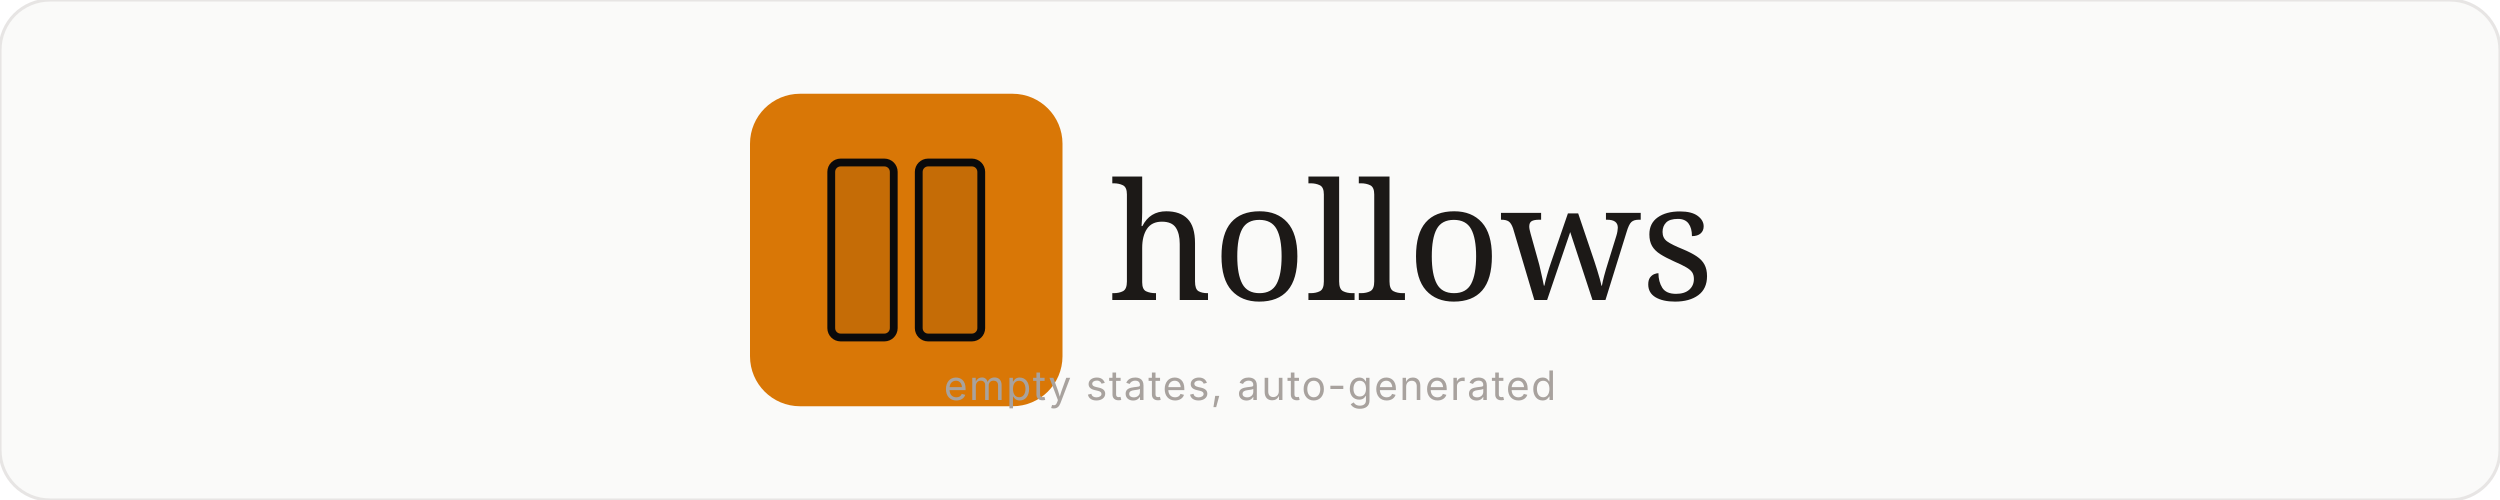
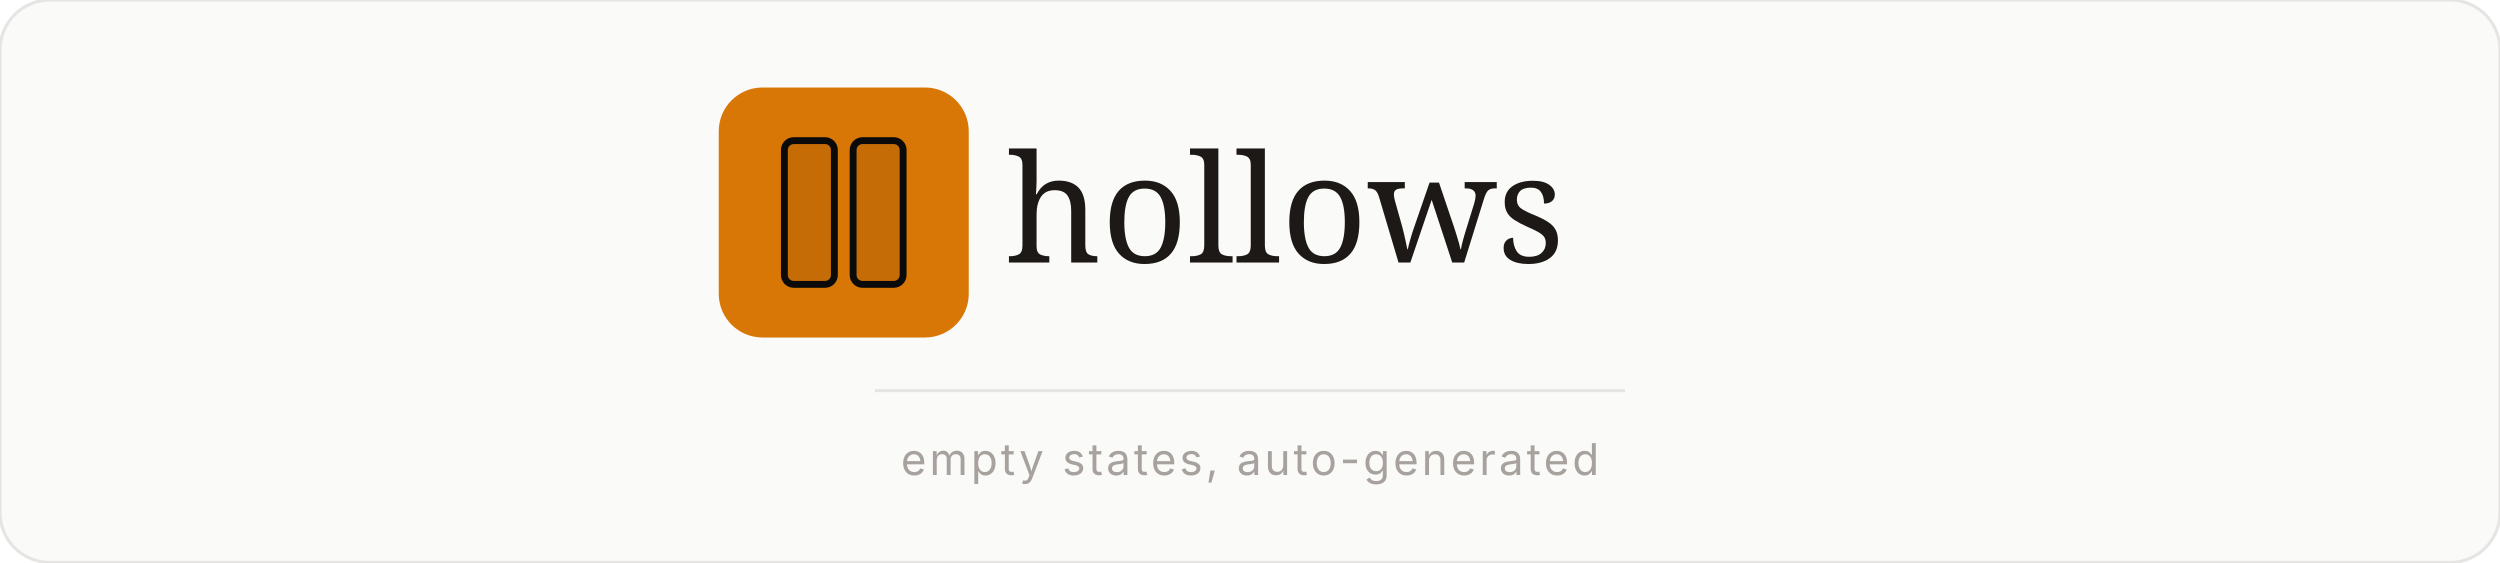
- <svg xmlns="http://www.w3.org/2000/svg" width="800" height="160" viewBox="0 0 800 160" fill="none">
-   <rect width="800" height="160" rx="16" fill="#fafaf9" stroke="#e7e5e4" stroke-width="1" />
-   <g transform="translate(240, 30)">
-     <rect width="100" height="100" rx="16" fill="#d97706" />
-     <rect x="26" y="22" width="20" height="56" rx="3" fill="none" stroke="#0a0a0b" stroke-width="2.5" />
-     <rect x="26" y="22" width="20" height="56" rx="3" fill="#0a0a0b" opacity="0.1" />
-     <rect x="54" y="22" width="20" height="56" rx="3" fill="none" stroke="#0a0a0b" stroke-width="2.5" />
-     <rect x="54" y="22" width="20" height="56" rx="3" fill="#0a0a0b" opacity="0.1" />
+ <svg xmlns="http://www.w3.org/2000/svg" width="800" height="180" viewBox="0 0 800 180" fill="none">
+   <rect width="800" height="180" rx="16" fill="#fafaf9" stroke="#e7e5e4" stroke-width="1" />
+   <g transform="translate(230, 28)">
+     <rect width="80" height="80" rx="14" fill="#d97706" />
+     <rect x="21" y="17" width="16" height="46" rx="3" fill="none" stroke="#0a0a0b" stroke-width="2.2" />
+     <rect x="21" y="17" width="16" height="46" rx="3" fill="#0a0a0b" opacity="0.1" />
+     <rect x="43" y="17" width="16" height="46" rx="3" fill="none" stroke="#0a0a0b" stroke-width="2.2" />
+     <rect x="43" y="17" width="16" height="46" rx="3" fill="#0a0a0b" opacity="0.1" />
  </g>
-   <text x="355" y="96" font-family="'Instrument Serif', Georgia, serif" font-size="52" fill="#1c1917" font-weight="400">hollows</text>
-   <text x="400" y="128" font-family="'Inter', -apple-system, sans-serif" font-size="13" fill="#a8a29e" text-anchor="middle" letter-spacing="0.5">empty states, auto-generated</text>
+   <text x="322" y="84" font-family="'Instrument Serif', Georgia, serif" font-size="48" fill="#1c1917" font-weight="400">hollows</text>
+   <line x1="280" y1="125" x2="520" y2="125" stroke="#e7e5e4" stroke-width="1" />
+   <text x="400" y="152" font-family="'Inter', -apple-system, sans-serif" font-size="14" fill="#a8a29e" text-anchor="middle" letter-spacing="1">empty states, auto-generated</text>
</svg>
